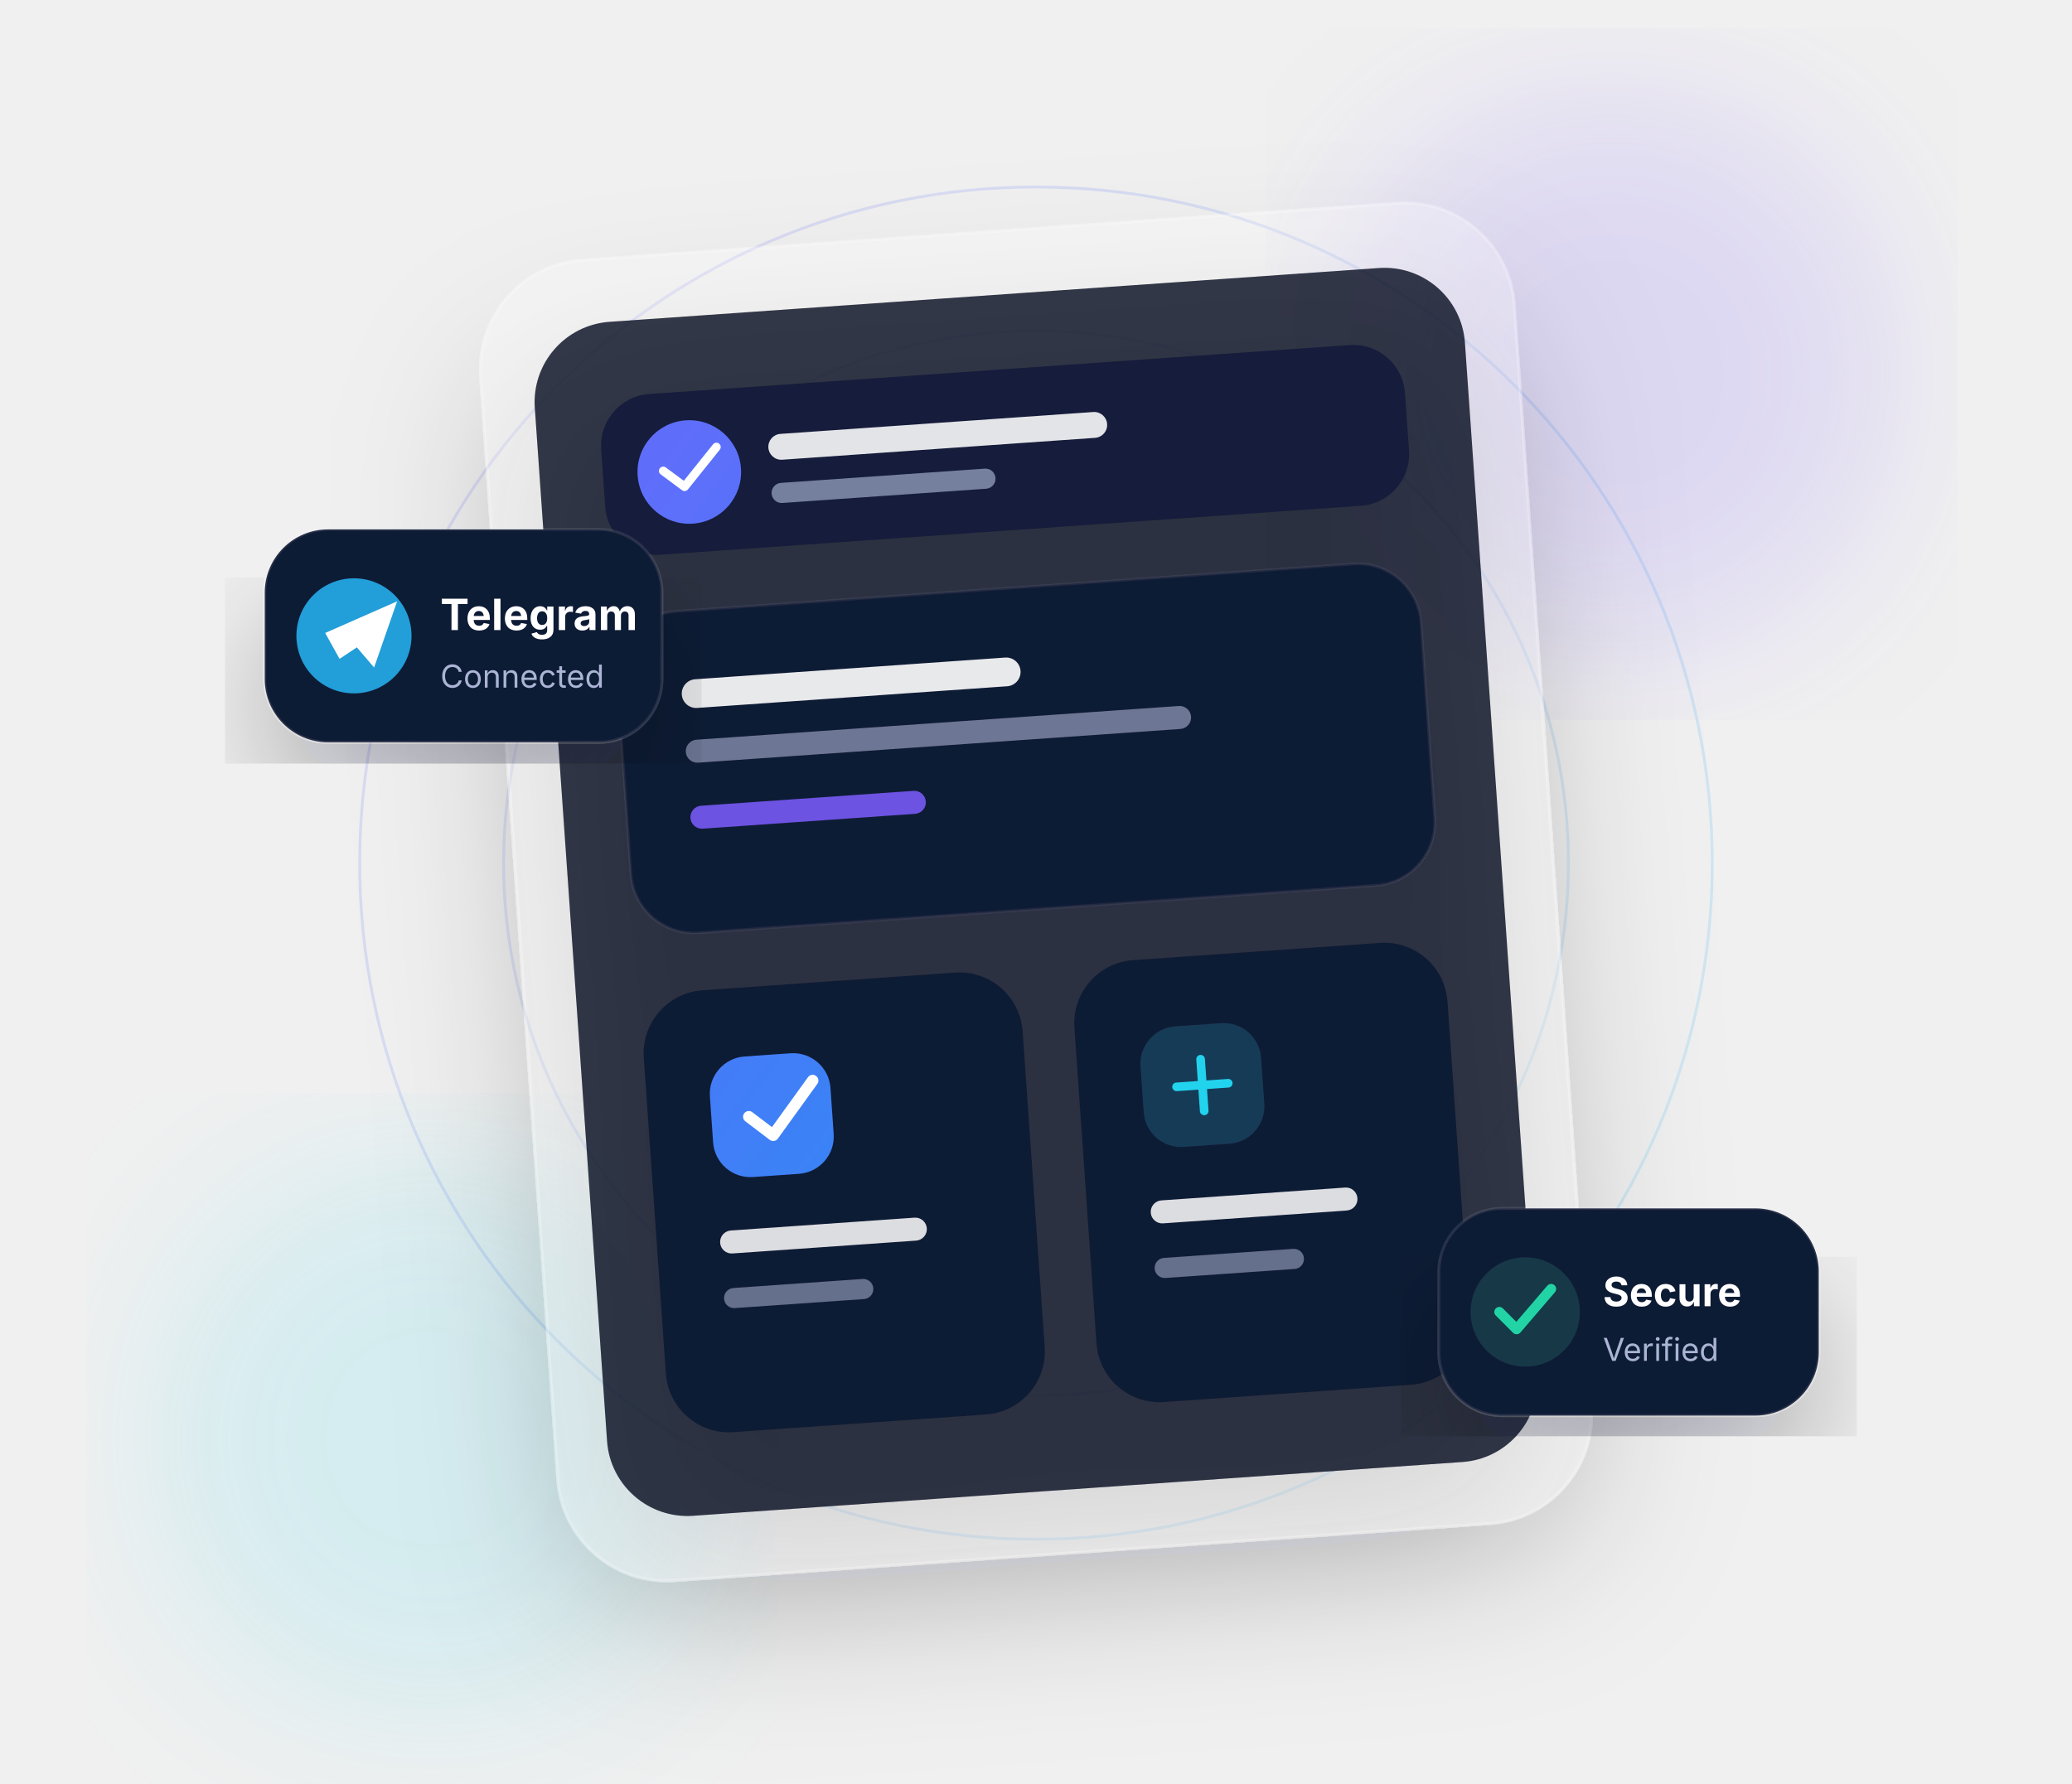
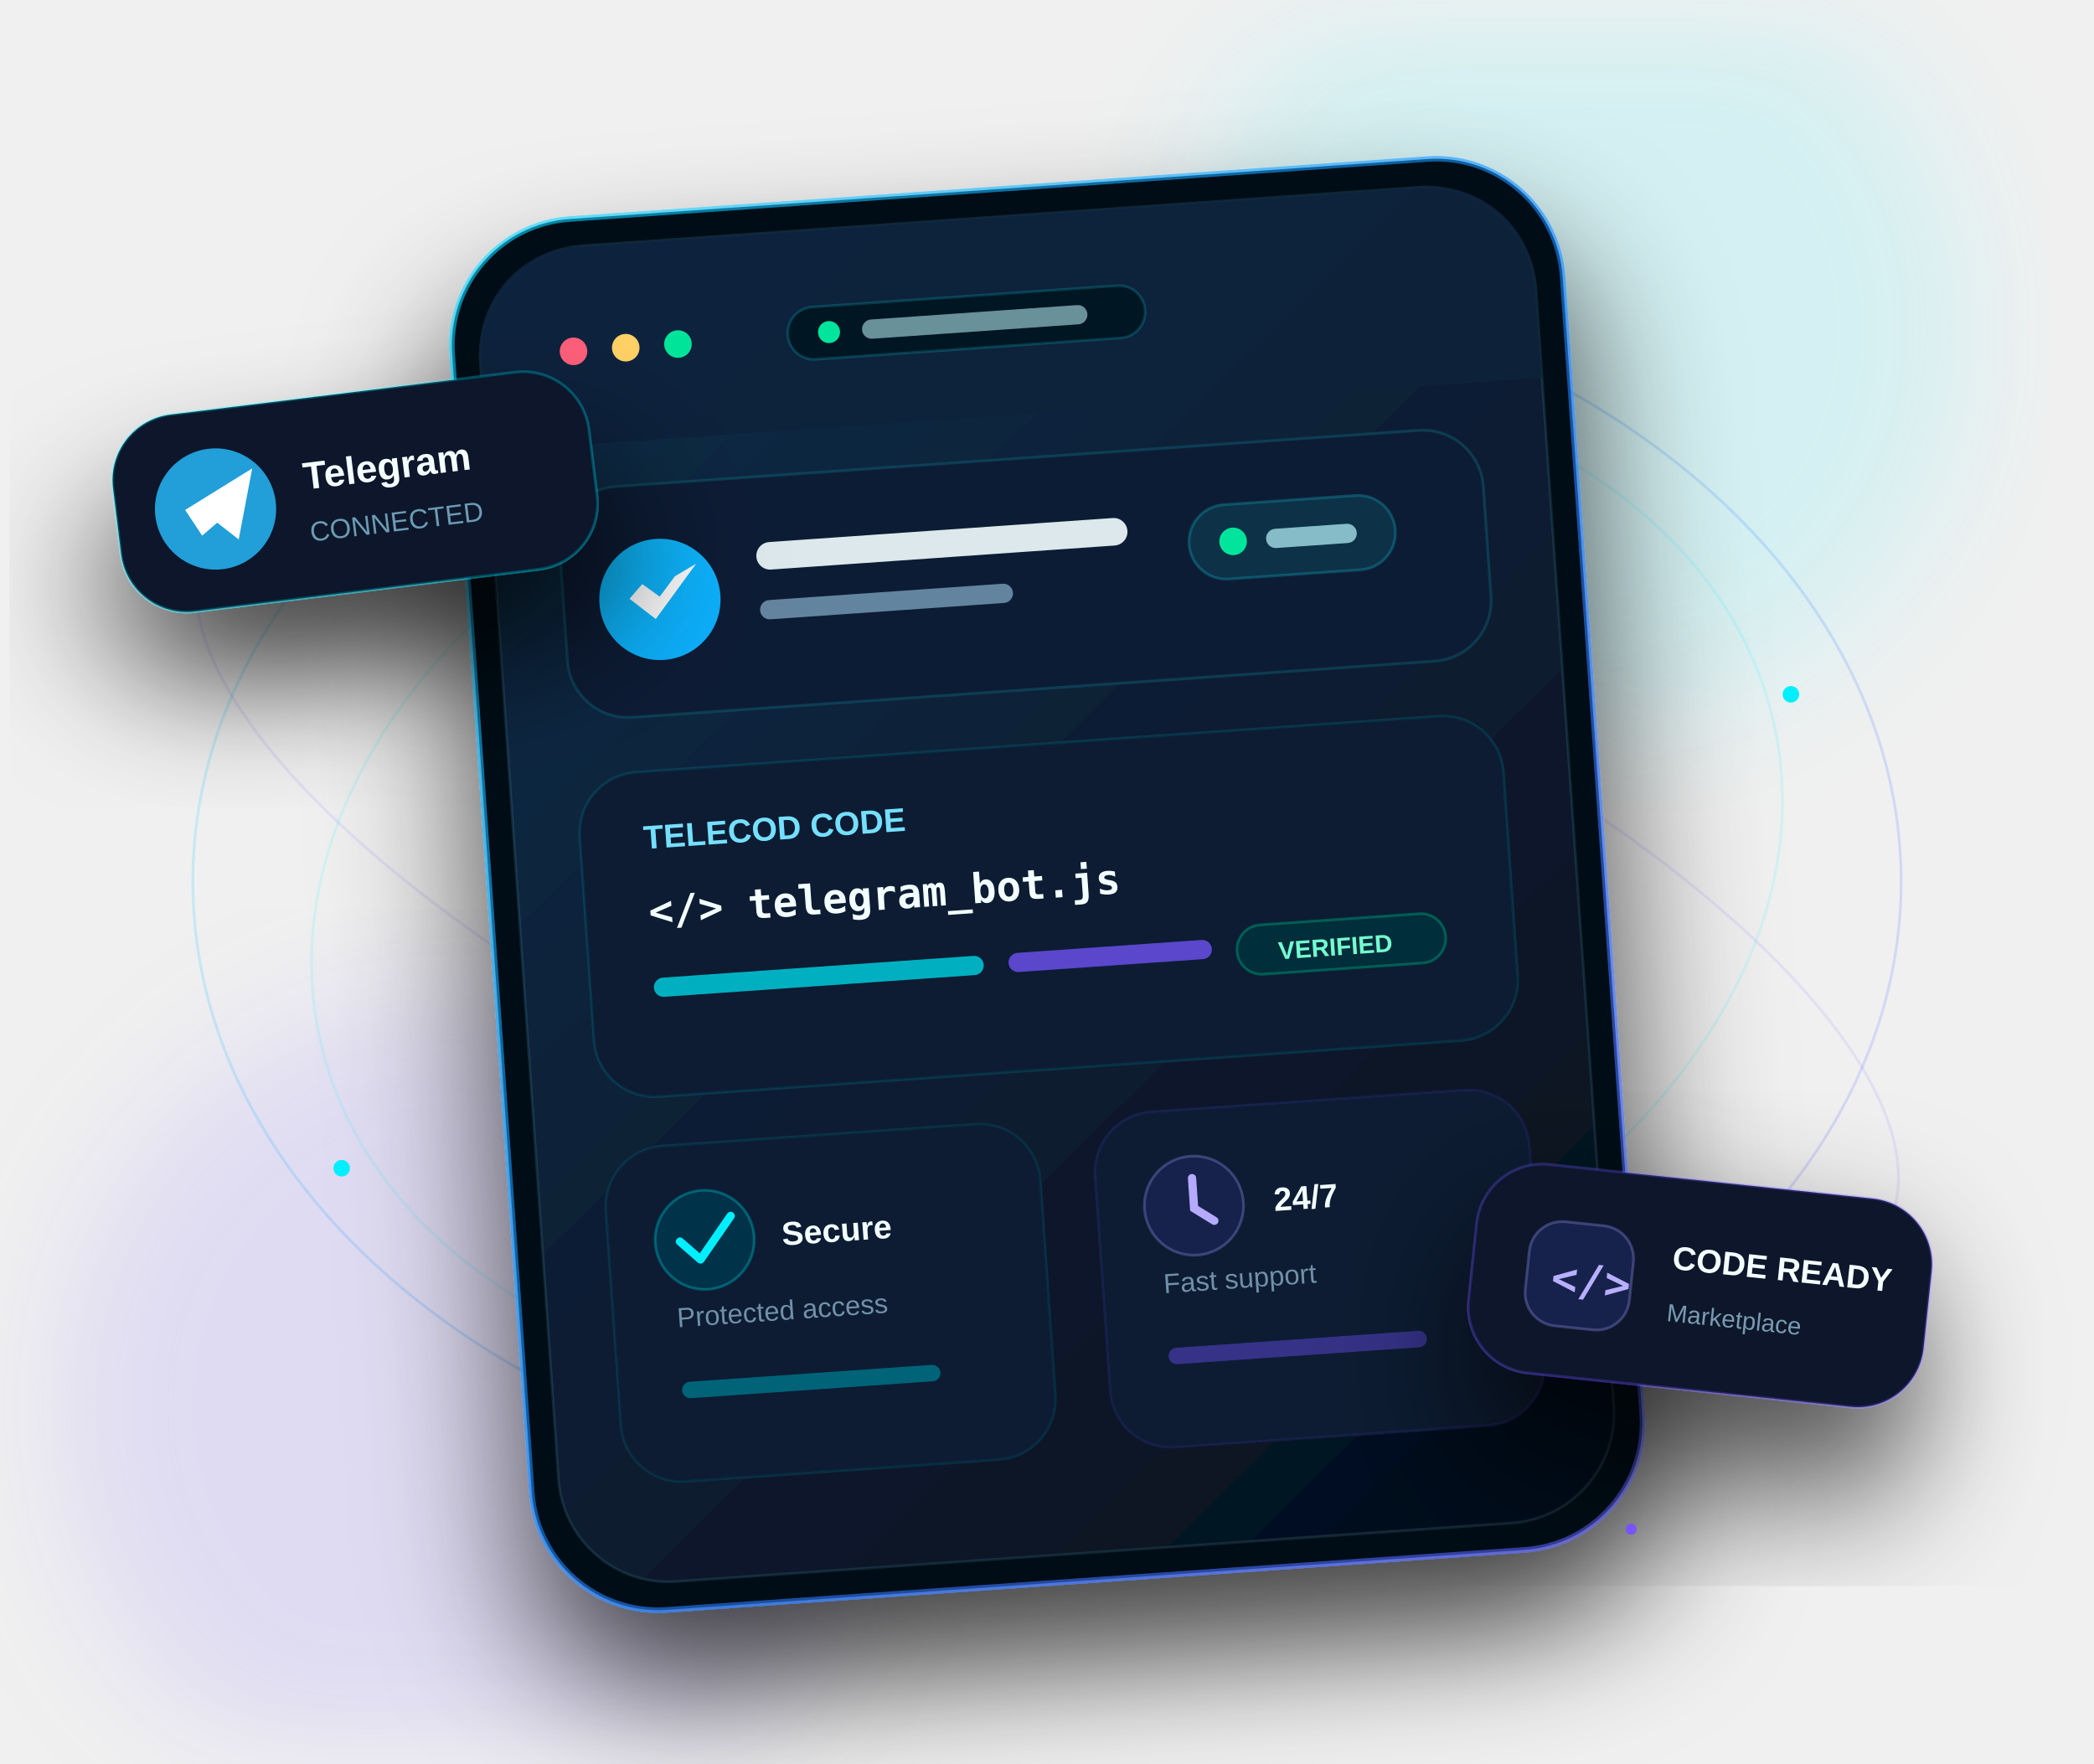
- <svg xmlns="http://www.w3.org/2000/svg" viewBox="0 0 720 620" fill="none">
+ <svg xmlns="http://www.w3.org/2000/svg" viewBox="0 0 760 640" fill="none">
  <defs>
-     <linearGradient id="g" x1="90" y1="80" x2="620" y2="540" gradientUnits="userSpaceOnUse">
-       <stop stop-color="#7C5CFF" />
-       <stop offset=".5" stop-color="#3B82F6" />
-       <stop offset="1" stop-color="#22D3EE" />
+     <linearGradient id="g" x1="80" y1="30" x2="690" y2="600" gradientUnits="userSpaceOnUse">
+       <stop stop-color="#00F4FF" />
+       <stop offset=".5" stop-color="#1688FF" />
+       <stop offset="1" stop-color="#7654FF" />
    </linearGradient>
-     <linearGradient id="glass" x1="170" y1="100" x2="550" y2="520">
-       <stop stop-color="#fff" stop-opacity=".22" />
-       <stop offset="1" stop-color="#fff" stop-opacity=".04" />
+     <linearGradient id="glass" x1="160" y1="70" x2="590" y2="570" gradientUnits="userSpaceOnUse">
+       <stop stop-color="#12314F" stop-opacity=".98" />
+       <stop offset="1" stop-color="#040C19" stop-opacity=".98" />
    </linearGradient>
    <filter id="blur">
-       <feGaussianBlur stdDeviation="28" />
+       <feGaussianBlur stdDeviation="24" />
    </filter>
-     <filter id="shadow">
-       <feDropShadow dx="0" dy="24" stdDeviation="28" flood-color="#0B1024" flood-opacity=".32" />
+     <filter id="shadow" x="-30%" y="-30%" width="160%" height="170%">
+       <feDropShadow dx="0" dy="28" stdDeviation="26" flood-color="#000" flood-opacity=".72" />
    </filter>
  </defs>
-   <circle cx="560" cy="130" r="100" fill="#7C5CFF" opacity=".16" filter="url(#blur)" />
-   <circle cx="150" cy="500" r="100" fill="#22D3EE" opacity=".13" filter="url(#blur)" />
-   <circle cx="360" cy="300" r="235" stroke="url(#g)" stroke-opacity=".16" stroke-width="1" />
-   <circle cx="360" cy="300" r="185" stroke="url(#g)" stroke-opacity=".14" stroke-width="1" />
-   <g filter="url(#shadow)" transform="rotate(-4 360 310)">
-     <rect x="180" y="80" width="360" height="460" rx="38" fill="url(#glass)" stroke="#fff" stroke-opacity=".24" />
-     <rect x="198" y="102" width="324" height="416" rx="28" fill="#0B1024" fill-opacity=".82" />
-     <rect x="220" y="128" width="280" height="56" rx="18" fill="#151D3A" />
-     <circle cx="250" cy="156" r="18" fill="url(#g)" />
-     <path d="M241 155l7 6 12-13" stroke="#fff" stroke-width="3" stroke-linecap="round" stroke-linejoin="round" />
-     <rect x="278" y="145" width="118" height="9" rx="4.5" fill="#fff" fill-opacity=".88" />
-     <rect x="278" y="162" width="78" height="7" rx="3.5" fill="#AAB5D5" fill-opacity=".65" />
-     <rect x="220" y="204" width="280" height="112" rx="22" fill="#111A35" stroke="#fff" stroke-opacity=".07" />
-     <rect x="242" y="228" width="118" height="10" rx="5" fill="#fff" fill-opacity=".9" />
-     <rect x="242" y="249" width="176" height="8" rx="4" fill="#AAB5D5" fill-opacity=".6" />
-     <rect x="242" y="272" width="82" height="8" rx="4" fill="#7C5CFF" fill-opacity=".85" />
-     <rect x="220" y="336" width="132" height="154" rx="22" fill="#111A35" />
-     <rect x="370" y="336" width="130" height="154" rx="22" fill="#111A35" />
-     <rect x="242" y="360" width="42" height="42" rx="13" fill="url(#g)" />
-     <path d="M255 381l8 7 15-18" stroke="#fff" stroke-width="4" stroke-linecap="round" stroke-linejoin="round" />
-     <rect x="242" y="420" width="72" height="8" rx="4" fill="#fff" fill-opacity=".85" />
-     <rect x="242" y="440" width="52" height="7" rx="3.5" fill="#AAB5D5" fill-opacity=".55" />
-     <rect x="392" y="360" width="42" height="42" rx="13" fill="#22D3EE" fill-opacity=".18" />
-     <path d="M404 381h18M413 372v18" stroke="#22D3EE" stroke-width="3" stroke-linecap="round" />
-     <rect x="392" y="420" width="72" height="8" rx="4" fill="#fff" fill-opacity=".85" />
-     <rect x="392" y="440" width="52" height="7" rx="3.5" fill="#AAB5D5" fill-opacity=".55" />
+   <circle cx="570" cy="120" r="145" fill="#00EFFF" opacity=".12" filter="url(#blur)" />
+   <circle cx="170" cy="510" r="150" fill="#6C50FF" opacity=".13" filter="url(#blur)" />
+   <ellipse cx="380" cy="320" rx="310" ry="225" stroke="url(#g)" stroke-opacity=".18" />
+   <ellipse cx="380" cy="320" rx="270" ry="185" stroke="#00EFFF" stroke-opacity=".12" transform="rotate(-12 380 320)" />
+   <ellipse cx="380" cy="320" rx="330" ry="115" stroke="#7654FF" stroke-opacity=".11" transform="rotate(22 380 320)" />
+   <g filter="url(#shadow)" transform="rotate(-4 380 320)">
+     <rect x="178" y="68" width="404" height="506" rx="46" fill="#030A14" stroke="url(#g)" stroke-opacity=".6" stroke-width="2" />
+     <rect x="188" y="78" width="384" height="486" rx="40" fill="url(#glass)" stroke="#7AEFFF" stroke-opacity=".12" />
+     <path d="M188 150h384V116c0-21-17-38-38-38H226c-21 0-38 17-38 38z" fill="#0A2139" opacity=".8" />
+     <circle cx="222" cy="116" r="5" fill="#FF5E7A" />
+     <circle cx="241" cy="116" r="5" fill="#FFD166" />
+     <circle cx="260" cy="116" r="5" fill="#00E59B" />
+     <rect x="300" y="106" width="130" height="19" rx="9.5" fill="#061320" stroke="#00EFFF" stroke-opacity=".18" />
+     <circle cx="315" cy="115.5" r="4" fill="#00E59B" />
+     <rect x="327" y="112" width="82" height="7" rx="3.5" fill="#B8F8FF" opacity=".55" />
+     <rect x="212" y="166" width="336" height="84" rx="22" fill="#0A1F36" stroke="#00EFFF" stroke-opacity=".14" />
+     <circle cx="247" cy="208" r="22" fill="url(#g)" />
+     <path d="M236 207l9 8 16-19-8 4-6 7-6-5z" fill="#fff" />
+     <rect x="283" y="190" width="135" height="10" rx="5" fill="#F3FEFF" opacity=".9" />
+     <rect x="283" y="211" width="92" height="7" rx="3.5" fill="#82A6C1" opacity=".75" />
+     <rect x="440" y="188" width="75" height="27" rx="13.5" fill="#00EFFF" fill-opacity=".08" stroke="#00EFFF" stroke-opacity=".22" />
+     <circle cx="456" cy="201.5" r="5" fill="#00E59B" />
+     <rect x="468" y="198" width="33" height="7" rx="3.5" fill="#B9F8FF" opacity=".7" />
+     <rect x="212" y="270" width="336" height="118" rx="22" fill="#071A30" stroke="#00EFFF" stroke-opacity=".12" />
+     <text x="235" y="298" fill="#74DFFF" font-family="Arial" font-size="12" font-weight="700">TELECOD CODE</text>
+     <text x="235" y="326" fill="#F2FEFF" font-family="monospace" font-size="15" font-weight="700">&lt;/&gt; telegram_bot.js</text>
+     <rect x="235" y="345" width="120" height="7" rx="3.5" fill="#00EFFF" opacity=".7" />
+     <rect x="364" y="345" width="74" height="7" rx="3.5" fill="#7654FF" opacity=".75" />
+     <rect x="447" y="341" width="76" height="18" rx="9" fill="#00E59B" fill-opacity=".10" stroke="#00E59B" stroke-opacity=".3" />
+     <text x="462" y="354" fill="#74FFD1" font-family="Arial" font-size="9" font-weight="700">VERIFIED</text>
+     <rect x="212" y="406" width="158" height="122" rx="22" fill="#071A30" stroke="#00EFFF" stroke-opacity=".10" />
+     <rect x="390" y="406" width="158" height="122" rx="22" fill="#071A30" stroke="#7654FF" stroke-opacity=".14" />
+     <circle cx="247" cy="441" r="18" fill="#00EFFF" fill-opacity=".12" stroke="#00EFFF" stroke-opacity=".28" />
+     <path d="M238 441l7 7 12-15" stroke="#00EFFF" stroke-width="3" stroke-linecap="round" stroke-linejoin="round" />
+     <text x="275" y="445" fill="#F2FEFF" font-family="Arial" font-size="12" font-weight="800">Secure</text>
+     <text x="235" y="472" fill="#7190A8" font-family="Arial" font-size="10">Protected access</text>
+     <rect x="235" y="492" width="94" height="6" rx="3" fill="#00EFFF" opacity=".35" />
+     <circle cx="425" cy="441" r="18" fill="#7654FF" fill-opacity=".14" stroke="#A99EFF" stroke-opacity=".3" />
+     <path d="M425 431v11l7 5" stroke="#B5AAFF" stroke-width="3" stroke-linecap="round" />
+     <text x="454" y="445" fill="#F2FEFF" font-family="Arial" font-size="12" font-weight="800">24/7</text>
+     <text x="412" y="472" fill="#7190A8" font-family="Arial" font-size="10">Fast support</text>
+     <rect x="412" y="492" width="94" height="6" rx="3" fill="#7654FF" opacity=".42" />
  </g>
-   <g filter="url(#shadow)">
-     <rect x="92" y="184" width="138" height="74" rx="22" fill="#111A35" stroke="#fff" stroke-opacity=".1" />
-     <circle cx="123" cy="221" r="20" fill="#229ED9" />
-     <path d="M113 220l25-11-8 23-6-7-6 4-5-9z" fill="#fff" />
-     <text x="153" y="219" fill="#fff" font-family="Inter,Arial" font-size="15" font-weight="700">Telegram</text>
-     <text x="153" y="239" fill="#AAB5D5" font-family="Inter,Arial" font-size="11">Connected</text>
+   <g filter="url(#shadow)" transform="rotate(-7 125 180)">
+     <rect x="42" y="143" width="174" height="72" rx="24" fill="#07172B" stroke="#00EFFF" stroke-opacity=".25" />
+     <circle cx="78" cy="179" r="22" fill="#229ED9" />
+     <path d="M67 178l26-12-8 25-7-7-6 4z" fill="#fff" />
+     <text x="111" y="176" fill="#F4FEFF" font-family="Arial" font-size="14" font-weight="800">Telegram</text>
+     <text x="111" y="195" fill="#6D9BB2" font-family="Arial" font-size="10">CONNECTED</text>
  </g>
-   <g filter="url(#shadow)">
-     <rect x="500" y="420" width="132" height="72" rx="22" fill="#111A35" stroke="#fff" stroke-opacity=".1" />
-     <circle cx="530" cy="456" r="19" fill="#22D3A6" fill-opacity=".16" />
-     <path d="M521 456l6 6 12-14" stroke="#22D3A6" stroke-width="3.5" stroke-linecap="round" stroke-linejoin="round" />
-     <text x="557" y="454" fill="#fff" font-family="Inter,Arial" font-size="14" font-weight="700">Secure</text>
-     <text x="557" y="473" fill="#AAB5D5" font-family="Inter,Arial" font-size="11">Verified</text>
+   <g filter="url(#shadow)" transform="rotate(6 630 468)">
+     <rect x="534" y="430" width="166" height="76" rx="24" fill="#07172B" stroke="#7654FF" stroke-opacity=".28" />
+     <rect x="554" y="450" width="38" height="38" rx="12" fill="#7654FF" fill-opacity=".16" stroke="#A99EFF" stroke-opacity=".3" />
+     <text x="563" y="476" fill="#B8AFFF" font-family="monospace" font-size="16" font-weight="800">&lt;/&gt;</text>
+     <text x="606" y="463" fill="#F4FEFF" font-family="Arial" font-size="12" font-weight="800">CODE READY</text>
+     <text x="606" y="482" fill="#7A9AB0" font-family="Arial" font-size="9">Marketplace</text>
  </g>
+   <circle cx="124" cy="424" r="3" fill="#00EFFF" />
+   <circle cx="650" cy="252" r="3" fill="#00EFFF" />
+   <circle cx="592" cy="555" r="2" fill="#7654FF" />
</svg>
